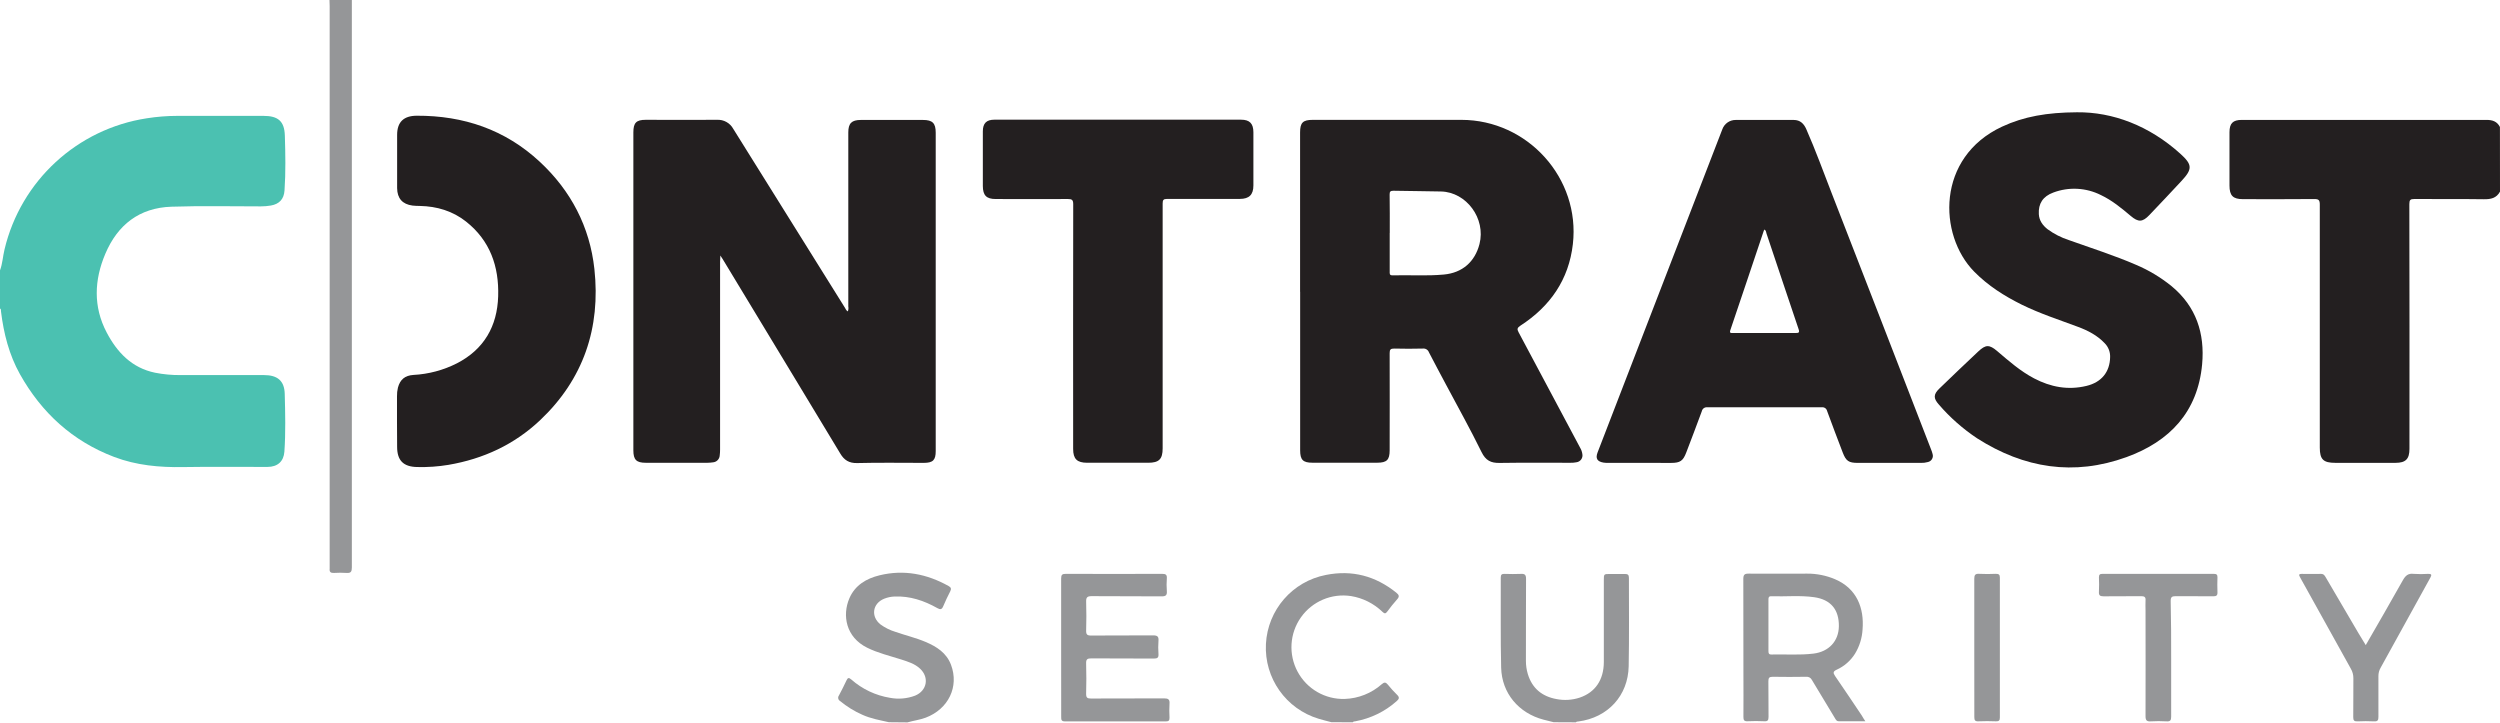
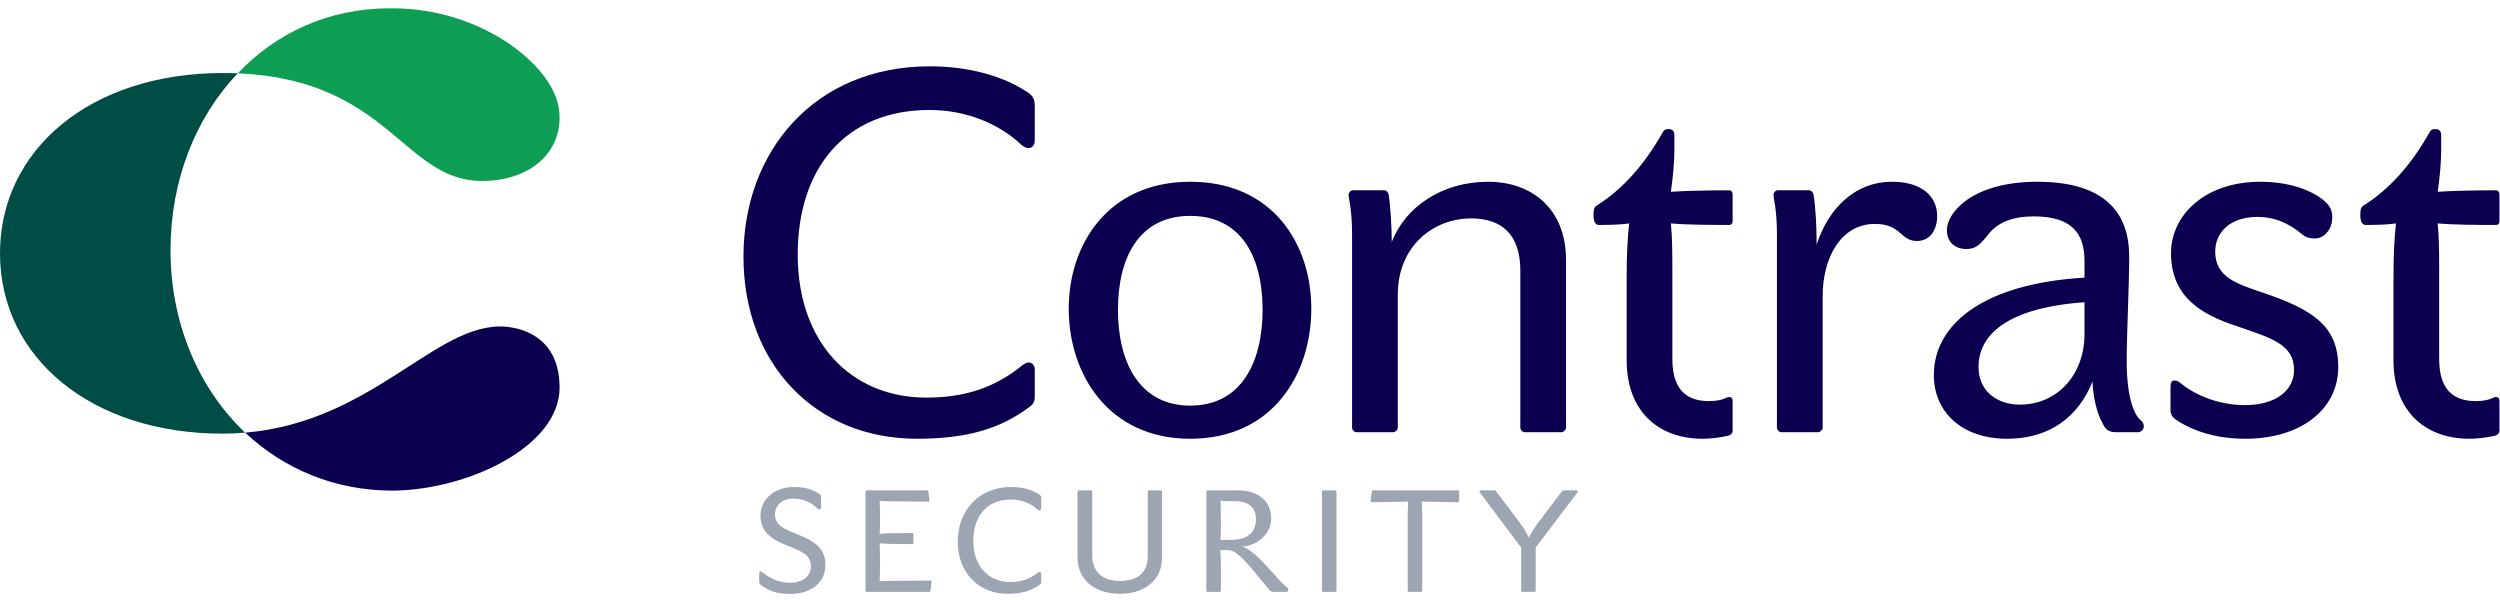
- <svg xmlns="http://www.w3.org/2000/svg" viewBox="0 0 1148 331.64">
-   <g id="Layer_2" data-name="Layer 2">
-     <g id="Layer_4" data-name="Layer 4">
-       <path d="M1148,88c-1.64,3-4.2,3.54-7.42,3.49-10.63-.17-21.26,0-31.88-.11-1.87,0-2.33.42-2.33,2.31q.11,56.22.05,112.43c0,4.69-1.74,6.41-6.4,6.42h-27.63c-5.53,0-7.14-1.58-7.14-7q0-55.8,0-111.58c0-2-.45-2.58-2.52-2.56-10.91.12-21.82.05-32.73.05-4.62,0-6.22-1.6-6.22-6.28q0-12.23,0-24.44c0-4.09,1.56-5.66,5.64-5.67h58.44c18,0,36,0,54,0,2.75,0,4.83.75,6.11,3.25Z" style="fill:#231f20" />
-       <path d="M389.33,143a4.18,4.18,0,0,0,.21-2.28q0-40,0-79.92c0-4.19,1.55-5.71,5.78-5.72h28.49c4.41,0,5.87,1.47,5.87,5.86V207.13c0,4.16-1.25,5.41-5.47,5.42-10.2,0-20.41-.17-30.61.09-3.74.09-6-1.4-7.75-4.38q-9.84-16.38-19.77-32.72Q349,147.28,331.87,119c-.25-.4-.51-.78-1.09-1.67,0,1.26-.12,2-.12,2.72q0,43.14,0,86.3a20.88,20.88,0,0,1-.16,2.74,3.37,3.37,0,0,1-3.13,3.22,19.6,19.6,0,0,1-2.53.2q-14.15,0-28.27,0c-4.35,0-5.73-1.39-5.73-5.72v-146c0-4.4,1.34-5.77,5.64-5.77,10.92,0,21.83.07,32.74,0a8,8,0,0,1,7.51,4.18q25.54,41,51.19,82C388.3,141.78,388.52,142.58,389.33,143Z" style="fill:#231f20" />
-       <path d="M597,134V60.83c0-4.51,1.29-5.79,5.82-5.79h68.22c30.49,0,54.69,26.83,51.22,57.06-1.86,16.3-10.43,28.6-24.08,37.44-1.47,1-1.64,1.56-.83,3.07q14.19,26.49,28.25,53a7.69,7.69,0,0,1,1,2.79,3.19,3.19,0,0,1-2.72,3.88,12.58,12.58,0,0,1-2.74.23c-10.84,0-21.68-.1-32.52.07-4,.06-6.4-1.1-8.3-5-5.11-10.42-10.78-20.56-16.23-30.81-2.66-5-5.35-10-7.93-15a2.63,2.63,0,0,0-2.75-1.71c-4.39.11-8.78.12-13.17,0-1.66,0-2.12.41-2.11,2.1.07,14.87,0,29.75,0,44.63,0,4.38-1.3,5.68-5.71,5.69H602.72c-4.4,0-5.69-1.31-5.69-5.7V134Zm41.15-27v17.64c0,.92-.18,1.84,1.31,1.8,7.85-.21,15.71.36,23.56-.37,8.47-.78,14.25-5.82,16.36-14,3-11.72-6-23.86-17.64-24.14-7.29-.18-14.58-.18-21.86-.34-1.41,0-1.78.39-1.76,1.77C638.22,95.16,638.18,101,638.18,106.91Z" style="fill:#231f20" />
-       <path d="M752.76,212.55H738.52a12.45,12.45,0,0,1-2.12-.11c-3-.49-3.86-1.92-2.76-4.76q5.82-15.15,11.69-30.3,22.78-59,45.56-118a6.48,6.48,0,0,1,6.2-4.3c8.86,0,17.72,0,26.58,0,3,0,4.68,1.74,5.77,4.22,4.29,9.72,7.9,19.71,11.74,29.6Q864,147.54,886.69,206.23a14.59,14.59,0,0,1,.74,2.2,2.89,2.89,0,0,1-2.2,3.75,10.43,10.43,0,0,1-3.15.38H853.17c-4.26,0-5.49-.85-7-4.79-2.42-6.34-4.85-12.68-7.17-19.06a2.19,2.19,0,0,0-2.45-1.68q-26.27.06-52.51,0a2.3,2.3,0,0,0-2.57,1.81c-2.31,6.32-4.72,12.59-7.11,18.87-1.49,3.94-2.81,4.86-7,4.86Zm57.48-107.16a3.41,3.41,0,0,0-.29.51c-5.11,15.21-10.19,30.42-15.35,45.6-.53,1.54.2,1.43,1.22,1.42,9.56,0,19.11,0,28.66,0,1.5,0,2-.17,1.41-1.85-4.95-14.59-9.8-29.22-14.71-43.82C811,106.64,811,105.85,810.24,105.39Z" style="fill:#231f20" />
-       <path d="M953.75,51.56c16.39-.17,33.16,6.13,47.42,19,5.65,5.08,5.65,7.09.53,12.58C996.82,88.34,992,93.57,987,98.74c-3.15,3.31-5.06,3.39-8.57.42-4.28-3.62-8.58-7.16-13.7-9.59a27.26,27.26,0,0,0-21.84-1.16c-4.82,1.77-6.93,5.11-6.66,9.92.17,3,1.79,5.16,4,6.92a34.7,34.7,0,0,0,9.79,5c10.32,3.7,20.81,7,30.87,11.36a67.94,67.94,0,0,1,16.33,9.82c11.27,9.35,15.28,21.65,14,35.83-2,21.89-14.92,35.46-34.75,42.65-24.13,8.75-47,5.14-68.55-8.62a85.93,85.93,0,0,1-17.62-15.55c-2.54-2.84-2.49-4.65.25-7.31q8.85-8.56,17.83-17c3.48-3.27,5.11-3.29,8.8-.15,5.34,4.56,10.6,9.17,16.87,12.47,7.63,4,15.58,5.49,24,3.47,7-1.66,10.81-6.44,10.92-13.29a8.61,8.61,0,0,0-2.5-6.33c-3.4-3.59-7.66-5.8-12.2-7.49-8.68-3.24-17.51-6.1-25.86-10.2-8.05-4-15.5-8.71-21.86-15.17-16.58-16.86-17.4-52.49,12.77-66.57C929.39,53.48,940,51.64,953.75,51.56Z" style="fill:#231f20" />
-       <path d="M492.77,150.31c0-18.84,0-37.69.05-56.53,0-2-.59-2.4-2.46-2.39-11.05.09-22.1,0-33.15,0-4.23,0-5.88-1.66-5.89-6q0-12.54,0-25.08c0-3.68,1.64-5.35,5.3-5.35H569.89c3.94,0,5.66,1.77,5.67,5.75q0,12.23,0,24.44c0,4.28-1.95,6.19-6.24,6.19-11.13,0-22.25,0-33.37,0-1.71,0-2.06.5-2.06,2.12q.06,56.2,0,112.42c0,4.95-1.66,6.62-6.63,6.62h-28c-4.68,0-6.47-1.75-6.47-6.34Z" style="fill:#231f20" />
-       <path d="M408.18,331.64c-4.11-.94-8.29-1.64-12.17-3.41a43.73,43.73,0,0,1-10.26-6.33,1.72,1.72,0,0,1-.52-2.52c1.23-2.31,2.41-4.66,3.51-7,.61-1.33,1.15-1.21,2.17-.36a35.54,35.54,0,0,0,17.8,8.42,21.28,21.28,0,0,0,11.49-1c5.47-2.24,6.63-8.33,2.3-12.38-2.45-2.3-5.61-3.24-8.7-4.24-5.25-1.69-10.63-2.92-15.62-5.4-9.77-4.84-11.5-14.87-8.14-22.69,2.58-6,7.78-9.07,13.85-10.55,11.2-2.73,21.74-.64,31.71,4.93,1.08.6,1.35,1.24.77,2.39-1.16,2.27-2.27,4.56-3.25,6.91-.64,1.53-1.36,1.59-2.72.82-6.08-3.42-12.52-5.6-19.61-5.31a14.29,14.29,0,0,0-4.75,1c-5.41,2.16-6.28,8.2-1.7,11.84a22.89,22.89,0,0,0,6.82,3.38c4.6,1.62,9.39,2.72,13.89,4.64,5.07,2.16,9.58,5,11.65,10.49,3.8,10.06-1.19,20.36-11.67,24.3-2.72,1-5.59,1.35-8.35,2.15Z" style="fill:#959698" />
-       <path d="M713.46,331.64c-1.56-.39-3.12-.77-4.67-1.17-11.4-3-19.17-12.14-19.46-23.89-.33-13.8-.11-27.62-.18-41.43,0-1.38.57-1.65,1.78-1.62,2.48.06,5,.13,7.43,0,1.85-.11,2.41.42,2.4,2.34-.09,12.53,0,25.07-.06,37.61a21,21,0,0,0,.88,6.06c2,6.57,6.52,10.25,13.14,11.47a21.06,21.06,0,0,0,10.68-.66c7.14-2.41,11.05-8.16,11.08-16.32,0-12.53,0-25.07,0-37.6,0-2.85,0-2.86,2.85-2.86,2.27,0,4.53.06,6.8,0,1.34,0,1.87.34,1.87,1.78,0,13.53.15,27.06-.11,40.58s-9.55,23.59-23.08,25.37c-.42.05-.86,0-1.16.39Z" style="fill:#959698" />
-       <path d="M611.42,331.64c-2-.52-3.93-1-5.87-1.58A34.05,34.05,0,0,1,608.91,264c12.05-2.38,22.71.5,32.23,8.12,1.21,1,1.66,1.72.45,3.06-1.6,1.79-3.11,3.68-4.53,5.62-.81,1.1-1.29,1.05-2.26.13a27,27,0,0,0-14.38-7.21,23.76,23.76,0,1,0-2.9,47.23,27,27,0,0,0,17-6.78c1.16-1,1.82-.93,2.74.17a54.71,54.71,0,0,0,4.28,4.72c1.25,1.18.92,1.93-.19,2.9a39,39,0,0,1-19,9.26c-.41.08-.86,0-1.13.44Z" style="fill:#959698" />
-       <path d="M856.58,331.21c-4.41,0-8.3,0-12.19,0-1,0-1.3-.63-1.71-1.3-3.55-5.88-7.13-11.74-10.64-17.65a2.65,2.65,0,0,0-2.7-1.48q-7.65.13-15.3,0c-1.62,0-2,.49-2,2.06.09,5.45,0,10.91.07,16.36,0,1.6-.43,2.1-2,2-2.54-.13-5.1-.12-7.64,0-1.54.07-1.9-.52-1.89-2,.07-6.59,0-13.17,0-19.76,0-14.53,0-29-.05-43.57,0-2,.6-2.48,2.51-2.46,8.93.09,17.86,0,26.78,0a32.31,32.31,0,0,1,12.83,2.57c10.13,4.32,13.41,13.41,12.64,23a23.9,23.9,0,0,1-3.49,11.23,19.31,19.31,0,0,1-8.36,7.3c-1.73.79-1.76,1.48-.75,2.95,4.15,6,8.18,12.08,12.25,18.13C855.39,329.4,855.84,330.1,856.58,331.21Zm-44.51-44.13c0,4,0,7.93,0,11.89,0,1,.16,1.61,1.37,1.58,6.42-.16,12.87.36,19.28-.41,7.09-.86,11.6-5.74,11.69-12.55.1-7.68-3.75-12.27-11.31-13.35-6.55-.94-13.14-.22-19.71-.44-1.25-.05-1.33.66-1.32,1.61C812.08,279.3,812.07,283.19,812.07,287.08Z" style="fill:#959698" />
-       <path d="M487.28,297.31c0-10.56,0-21.11,0-31.67,0-1.71.5-2.14,2.16-2.13q22.11.09,44.21,0c1.63,0,2.29.38,2.16,2.11a36.54,36.54,0,0,0,0,5.73c.15,1.9-.39,2.52-2.41,2.5-10.7-.1-21.4,0-32.1-.1-2.09,0-2.61.62-2.54,2.63.15,4.38.12,8.78,0,13.17-.05,1.74.43,2.31,2.23,2.29,9.5-.08,19,0,28.48-.08,2,0,2.67.53,2.5,2.51a39.39,39.39,0,0,0,0,6c.12,1.67-.42,2.16-2.12,2.14-9.56-.08-19.13,0-28.69-.08-1.79,0-2.48.34-2.41,2.31.15,4.67.12,9.35,0,14,0,1.74.56,2.13,2.19,2.12,11.19-.06,22.38,0,33.58-.07,1.92,0,2.68.46,2.52,2.47a52.23,52.23,0,0,0,0,6.38c0,1.24-.3,1.74-1.65,1.73q-23.18-.06-46.34,0c-1.68,0-1.76-.77-1.75-2.06Q487.31,313.25,487.28,297.31Z" style="fill:#959698" />
-       <path d="M1086.35,296.24c5.85-10.18,11.51-19.9,17-29.72,1.2-2.14,2.44-3.35,5.06-3a48.14,48.14,0,0,0,6.58,0c1.36,0,1.85.24,1.06,1.67-7.64,13.81-15.23,27.65-22.88,41.46a7.47,7.47,0,0,0-1,3.82c0,6.23,0,12.47,0,18.7,0,1.51-.3,2.17-2,2.08a74.88,74.88,0,0,0-7.64,0c-1.5.06-1.93-.44-1.92-1.92.08-5.95,0-11.9.06-17.85a8.53,8.53,0,0,0-1.17-4.42q-11.37-20.4-22.69-40.84c-.24-.43-.46-.88-.71-1.3-.58-1-.38-1.4.8-1.39,3,0,6,.08,8.92,0,1.41,0,1.79,1,2.31,1.84q7.47,12.72,14.93,25.47C1084.13,292.52,1085.14,294.2,1086.35,296.24Z" style="fill:#959698" />
-       <path d="M997,302.57c0,8.85,0,17.71,0,26.56,0,1.69-.47,2.22-2.15,2.12a60,60,0,0,0-7.22,0c-1.87.12-2.4-.5-2.4-2.38.07-16.21,0-32.43,0-48.65,0-1.49-.1-3,0-4.46.15-1.65-.54-2-2.07-2-5.74.08-11.48,0-17.21.07-1.71,0-2.23-.49-2.12-2.16.13-2.18.08-4.39,0-6.58,0-1.22.45-1.58,1.62-1.57q25.61,0,51.21,0c1.19,0,1.63.41,1.6,1.6-.07,2.27-.11,4.54,0,6.8.07,1.53-.5,1.92-2,1.9-5.74-.07-11.48,0-17.21-.06-1.76,0-2.28.46-2.27,2.24C997,284.86,997,293.72,997,302.57Z" style="fill:#959698" />
-       <path d="M906.59,297.43c0-10.55,0-21.1,0-31.65,0-1.74.43-2.38,2.24-2.28,2.54.15,5.1.1,7.65,0,1.33,0,1.87.32,1.86,1.77q0,32.07,0,64.15c0,1.36-.37,1.87-1.8,1.81-2.68-.11-5.38-.12-8.07,0-1.55.07-1.87-.53-1.86-2C906.62,318.67,906.59,308.05,906.59,297.43Z" style="fill:#959698" />
-       <path d="M182.3,193.7c0-3.9,0-7.79,0-11.69a15.43,15.43,0,0,1,.43-4c1-3.75,3.23-5.59,7.12-5.84a49.84,49.84,0,0,0,20-5.35c12.46-6.43,18.48-17.06,18.91-30.75s-3.7-25.6-14.77-34.34c-6.15-4.85-13.36-7-21.17-7.16a31.93,31.93,0,0,1-3.39-.17c-4.65-.61-7-3.3-7.07-8q-.06-12.22,0-24.45c0-5.91,3-8.78,9-8.81,21.49-.08,40.59,6.37,56.47,21.11,14.35,13.32,23,29.89,25.12,49.3,2.92,27-5,50.6-25,69.47-11.79,11.12-26,17.7-42,20.44a75.39,75.39,0,0,1-14.39,1c-6.33-.12-9.2-3-9.2-9.27Z" style="fill:#231f20" />
-       <path d="M0,124.15c1.16-3.1,1.3-6.43,2.08-9.63A79.54,79.54,0,0,1,67.47,54.31a90.58,90.58,0,0,1,14-1.1H121c6.63,0,9.59,2.38,9.8,9,.26,8.41.43,16.85-.15,25.26-.27,4-2.42,6.23-6.26,6.91a27.88,27.88,0,0,1-4.65.39c-13.67,0-27.35-.31-41,.15C64,95.4,54,103.24,48.37,116.53c-5.1,12-5.62,24.26.59,36.1,4.8,9.15,11.54,16.3,22.23,18.52A57.76,57.76,0,0,0,83,172.24q19.14,0,38.26,0c6.11,0,9.34,2.58,9.49,8.63.23,8.84.46,17.71-.16,26.54-.32,4.49-3.13,7-7.78,7-12.89.05-25.79-.15-38.68.07-10.86.19-21.5-.78-31.71-4.65-19.14-7.27-33.33-20.3-43.26-38-5-8.94-7.47-18.74-8.71-28.87-.06-.46.12-1-.45-1.31Z" style="fill:#4bc1b1" />
-       <path d="M161.57,0q0,94.46,0,188.92,0,35.82,0,71.62c0,1.9-.42,2.72-2.45,2.55a44,44,0,0,0-5.74,0c-1.42.07-2.18-.35-2-1.9a12.18,12.18,0,0,0,0-1.48V2.76c0-.92-.06-1.84-.09-2.76Z" style="fill:#959698" />
+ <svg xmlns="http://www.w3.org/2000/svg" width="250px" height="60px" viewBox="0 0 250 60" version="1.1">
+   <g id="Page-1" stroke="none" stroke-width="1" fill="none" fill-rule="evenodd">
+     <g id="Home-V1" transform="translate(-69, -47)" fill-rule="nonzero">
+       <g id="Contrast_Logo_RGB" transform="translate(69, 47.83084)">
+         <path d="M92.979,5.801 C97.047,5.801 100.563,6.855 102.924,8.511 C103.375,8.863 103.476,9.214 103.476,9.816 L103.476,13.179 C103.476,13.681 103.225,13.982 102.823,13.982 C102.622,13.982 102.371,13.832 102.17,13.681 C99.86,11.472 96.495,10.167 92.979,10.167 C84.442,10.167 79.771,16.09 79.771,24.623 C79.771,33.457 85.145,38.928 92.628,38.928 C96.445,38.928 99.458,37.974 102.27,35.666 C102.522,35.515 102.672,35.415 102.873,35.415 C103.225,35.415 103.476,35.716 103.476,36.117 L103.476,38.778 C103.476,39.38 103.325,39.581 102.924,39.882 C100.011,42.04 96.746,43.044 91.674,43.044 C81.529,43.044 74.347,35.565 74.347,24.824 C74.347,14.333 81.428,5.801 92.979,5.801 Z M119.027,17.345 C127.314,17.345 131.131,23.619 131.131,30.044 C131.131,36.519 127.314,43.044 119.027,43.044 C110.79,43.044 106.873,36.519 106.873,30.044 C106.873,23.619 110.79,17.345 119.027,17.345 Z M166.834,12.075 C167.236,12.075 167.436,12.276 167.436,12.677 L167.436,14.183 C167.436,15.438 167.286,17.044 167.085,18.349 C168.441,18.249 171.052,18.198 172.911,18.198 C173.112,18.198 173.262,18.349 173.262,18.65 L173.262,21.26 C173.262,21.511 173.162,21.662 172.911,21.662 C171.153,21.662 168.843,21.662 167.085,21.511 C167.212,22.737 167.232,23.963 167.235,25.908 L167.236,35.063 C167.236,38.276 168.792,39.28 170.902,39.28 C171.555,39.28 172.208,39.179 172.659,38.928 C173.011,38.778 173.262,38.928 173.262,39.229 L173.262,42.241 C173.262,42.492 173.061,42.693 172.81,42.743 C171.906,42.944 171.002,43.044 170.249,43.044 C166.08,43.044 162.665,40.534 162.665,35.164 L162.665,27.083 C162.665,24.422 162.766,22.916 162.916,21.511 C162.079,21.637 160.998,21.658 160.254,21.661 L159.853,21.662 L159.853,21.662 C159.552,21.662 159.351,21.31 159.351,20.708 C159.351,20.156 159.401,19.855 159.702,19.704 C162.264,18.098 164.473,15.588 166.231,12.476 C166.382,12.175 166.533,12.075 166.834,12.075 Z M203.729,17.345 C210.609,17.345 212.919,20.557 212.919,24.824 C212.919,27.835 212.668,32.503 212.668,35.264 C212.668,38.778 213.371,40.685 214.125,41.237 C214.326,41.438 214.376,41.588 214.376,41.839 C214.376,42.141 214.075,42.391 213.824,42.391 L211.614,42.391 C210.86,42.391 210.509,42.09 210.258,41.488 C209.705,40.534 209.304,38.928 209.253,37.322 C207.847,40.835 204.984,43.044 200.715,43.044 C196.145,43.044 193.383,40.334 193.383,36.669 C193.383,31.65 198.255,27.534 208.45,26.932 L208.45,25.276 C208.45,22.515 207.194,20.808 203.377,20.808 C201.268,20.808 199.811,21.411 198.907,22.515 C198.204,23.368 197.752,24.071 196.647,24.071 C195.542,24.071 194.689,23.418 194.689,22.164 C194.689,20.457 197.2,17.345 203.729,17.345 Z M226.041,17.345 C228.954,17.345 231.164,18.198 232.369,19.202 C233.022,19.754 233.223,20.206 233.223,20.909 C233.223,22.164 232.369,23.017 231.515,23.017 C230.912,23.017 230.561,22.916 230.109,22.515 C228.753,21.411 227.347,20.859 225.79,20.859 C222.877,20.859 221.521,22.515 221.521,24.322 C221.521,26.882 223.63,27.534 226.292,28.438 C231.164,30.094 233.825,31.7 233.825,35.866 C233.825,40.133 230.059,43.044 224.534,43.044 C221.37,43.044 219.01,42.141 217.453,41.036 C217.152,40.785 217.051,40.484 217.051,40.183 L217.051,37.874 C217.051,37.473 217.152,37.222 217.403,37.222 C217.704,37.222 217.905,37.322 218.106,37.523 C219.663,38.778 222.023,39.681 224.484,39.681 C227.698,39.681 229.406,38.125 229.406,36.168 C229.406,33.557 227.045,32.955 223.58,31.75 C220.265,30.646 217.101,28.94 217.101,24.473 C217.101,20.708 220.466,17.345 226.041,17.345 Z M243.515,12.075 C243.917,12.075 244.118,12.276 244.118,12.677 L244.118,14.183 C244.118,15.438 243.967,17.044 243.767,18.349 C245.123,18.249 247.734,18.198 249.592,18.198 C249.793,18.198 249.944,18.349 249.944,18.65 L249.944,21.26 C249.944,21.511 249.843,21.662 249.592,21.662 C247.835,21.662 245.524,21.662 243.767,21.511 C243.901,22.814 243.915,24.116 243.917,26.281 L243.917,35.063 C243.917,38.276 245.474,39.28 247.583,39.28 C248.236,39.28 248.889,39.179 249.341,38.928 C249.693,38.778 249.944,38.928 249.944,39.229 L249.944,42.241 C249.944,42.492 249.743,42.693 249.492,42.743 C248.588,42.944 247.684,43.044 246.93,43.044 C242.762,43.044 239.347,40.534 239.347,35.164 L239.347,27.083 C239.347,24.422 239.447,22.916 239.598,21.511 C238.761,21.637 237.68,21.658 236.936,21.661 L236.535,21.662 L236.535,21.662 C236.233,21.662 236.032,21.31 236.032,20.708 C236.032,20.156 236.082,19.855 236.384,19.704 C238.945,18.098 241.155,15.588 242.913,12.476 C243.063,12.175 243.214,12.075 243.515,12.075 Z M148.819,17.345 C153.138,17.345 156.603,20.005 156.603,25.175 L156.603,41.94 C156.603,42.141 156.352,42.391 156.151,42.391 L152.485,42.391 C152.234,42.391 152.033,42.141 152.033,41.94 L152.033,26.229 C152.033,22.565 150.125,21.009 147.111,21.009 C143.345,21.009 139.779,23.77 139.779,28.639 L139.779,41.94 C139.779,42.141 139.528,42.391 139.327,42.391 L135.661,42.391 C135.409,42.391 135.208,42.141 135.208,41.94 L135.208,22.666 C135.208,20.056 134.857,19.001 134.857,18.65 C134.857,18.449 135.058,18.198 135.259,18.198 L138.423,18.198 C138.674,18.198 138.825,18.449 138.875,18.65 C139.026,19.704 139.176,21.762 139.176,23.368 C140.532,19.855 144.198,17.345 148.819,17.345 Z M189.196,17.345 C192.36,17.345 193.716,18.951 193.716,20.758 C193.716,22.214 192.963,23.268 191.707,23.268 C190,23.268 190.15,21.561 187.488,21.561 C184.073,21.561 182.265,24.974 182.265,28.789 L182.265,41.94 C182.265,42.141 182.014,42.391 181.813,42.391 L178.147,42.391 C177.896,42.391 177.695,42.141 177.695,41.94 L177.695,22.666 C177.695,20.056 177.344,19.001 177.344,18.65 C177.344,18.449 177.544,18.198 177.745,18.198 L180.91,18.198 C181.161,18.198 181.311,18.449 181.361,18.65 C181.562,19.955 181.663,21.812 181.663,23.619 C182.868,19.955 185.53,17.345 189.196,17.345 Z M119.027,20.758 C113.904,20.758 111.795,24.924 111.795,30.144 C111.795,35.415 113.955,39.731 119.027,39.731 C124.15,39.731 126.259,35.365 126.259,30.144 C126.259,24.824 124.1,20.758 119.027,20.758 Z M208.45,29.391 C200.715,29.944 197.853,32.654 197.853,35.866 C197.853,38.326 199.761,39.631 201.971,39.631 C205.838,39.631 208.45,36.519 208.45,32.604 L208.45,29.391 Z" id="Contrast" fill="#0A004F" />
+         <path d="M79.43,47.869 C80.438,47.869 81.258,48.099 81.964,48.574 C82.093,48.674 82.108,48.761 82.108,48.933 L82.108,49.912 C82.108,50.041 82.036,50.113 81.935,50.113 C81.863,50.113 81.806,50.085 81.748,50.027 C81.057,49.351 80.25,49.034 79.329,49.034 C78.148,49.034 77.501,49.754 77.501,50.617 C77.501,51.725 78.523,52.114 79.675,52.574 C81.59,53.294 82.54,54.099 82.54,55.653 C82.54,57.481 81.042,58.56 79.056,58.56 C77.659,58.56 76.953,58.287 76.061,57.654 C75.974,57.567 75.917,57.481 75.917,57.323 L75.917,56.531 C75.917,56.387 75.974,56.301 76.061,56.301 C76.133,56.301 76.19,56.344 76.248,56.402 C77.083,57.078 77.99,57.438 78.998,57.438 C80.294,57.438 81.086,56.761 81.086,55.812 C81.086,54.617 80.164,54.315 78.624,53.682 C77.256,53.15 76.046,52.387 76.046,50.747 C76.046,49.279 77.227,47.869 79.43,47.869 Z M101.115,47.869 C102.282,47.869 103.29,48.171 103.966,48.646 C104.096,48.746 104.125,48.847 104.125,49.02 L104.125,49.984 C104.125,50.128 104.053,50.214 103.938,50.214 C103.88,50.214 103.808,50.171 103.75,50.128 C103.088,49.495 102.123,49.121 101.115,49.121 C98.668,49.121 97.329,50.819 97.329,53.265 C97.329,55.797 98.869,57.366 101.015,57.366 C102.109,57.366 102.973,57.092 103.779,56.431 C103.851,56.387 103.894,56.359 103.952,56.359 C104.053,56.359 104.125,56.445 104.125,56.56 L104.125,57.323 C104.125,57.495 104.081,57.553 103.966,57.639 C103.131,58.258 102.195,58.546 100.741,58.546 C97.833,58.546 95.774,56.402 95.774,53.322 C95.774,50.315 97.804,47.869 101.115,47.869 Z M109.092,48.2 C109.149,48.2 109.221,48.272 109.221,48.343 L109.221,54.704 C109.221,56.33 110.243,57.265 111.985,57.265 C113.757,57.265 114.779,56.445 114.779,54.776 L114.779,48.343 C114.779,48.272 114.836,48.2 114.908,48.2 L116.075,48.2 C116.132,48.2 116.204,48.272 116.204,48.343 L116.204,54.963 C116.204,57.15 114.505,58.546 111.985,58.546 C109.466,58.546 107.753,57.136 107.753,54.92 L107.753,48.343 C107.753,48.272 107.81,48.2 107.882,48.2 L109.092,48.2 Z M92.728,48.2 C92.8,48.2 92.828,48.243 92.843,48.329 L92.944,49.221 C92.944,49.293 92.915,49.336 92.843,49.336 C91.979,49.336 90.539,49.308 89.704,49.308 C88.955,49.308 88.451,49.293 87.962,49.264 C87.991,49.826 88.005,50.401 88.005,50.89 C88.005,51.423 87.991,51.984 87.962,52.545 C88.408,52.502 88.912,52.488 89.632,52.488 C90.366,52.488 90.899,52.473 91.244,52.473 C91.302,52.473 91.345,52.517 91.345,52.603 L91.345,53.466 C91.345,53.538 91.317,53.581 91.244,53.581 C90.885,53.581 90.338,53.567 89.603,53.567 C88.984,53.567 88.437,53.538 87.962,53.495 C87.991,54.128 88.005,54.733 88.005,55.322 C88.005,55.97 87.991,56.646 87.962,57.294 C88.515,57.259 88.992,57.252 89.731,57.251 L90.266,57.251 L90.266,57.251 C91.187,57.251 92.195,57.222 93.059,57.222 C93.116,57.222 93.16,57.265 93.16,57.351 L93.044,58.244 C93.03,58.316 93.016,58.359 92.944,58.359 L86.68,58.359 C86.608,58.359 86.551,58.287 86.551,58.229 L86.551,48.343 C86.551,48.272 86.608,48.2 86.68,48.2 L92.728,48.2 Z M123.705,48.2 C126.066,48.2 127.118,49.466 127.118,51.034 C127.118,52.603 125.706,53.725 124.223,53.84 C124.958,53.999 126.023,55.035 127.06,56.215 C127.866,57.107 128.442,57.769 128.744,57.927 C128.816,57.956 128.831,58.028 128.831,58.129 C128.831,58.272 128.759,58.359 128.644,58.359 L127.319,58.359 C127.132,58.359 126.988,58.272 126.671,57.841 C125.39,56.359 123.878,54.186 122.856,54.186 C122.697,54.186 122.294,54.171 122.035,54.157 C122.078,54.776 122.092,55.423 122.092,56.1 L122.092,58.229 C122.092,58.287 122.02,58.359 121.963,58.359 L120.768,58.359 C120.696,58.359 120.638,58.287 120.638,58.229 L120.638,48.387 C120.638,48.286 120.71,48.2 120.768,48.2 L123.705,48.2 Z M133.52,48.2 C133.577,48.2 133.649,48.272 133.649,48.343 L133.649,58.229 C133.649,58.287 133.577,58.359 133.52,58.359 L132.325,58.359 C132.253,58.359 132.195,58.287 132.195,58.229 L132.195,48.343 C132.195,48.272 132.253,48.2 132.325,48.2 L133.52,48.2 Z M145.81,48.2 C145.882,48.2 145.911,48.243 145.911,48.315 L145.911,49.293 C145.911,49.351 145.882,49.394 145.81,49.394 C145.277,49.394 144.644,49.365 144.111,49.365 C143.477,49.365 142.815,49.351 142.181,49.322 C142.21,49.854 142.225,50.387 142.225,50.919 L142.225,58.229 C142.225,58.287 142.153,58.359 142.095,58.359 L140.9,58.359 C140.828,58.359 140.771,58.287 140.771,58.229 L140.771,50.89 C140.771,50.358 140.785,49.826 140.814,49.322 C140.238,49.351 139.647,49.365 139.071,49.365 C138.409,49.365 137.819,49.394 137.157,49.394 C137.085,49.394 137.041,49.351 137.056,49.279 L137.185,48.329 C137.2,48.243 137.228,48.2 137.286,48.2 L145.81,48.2 Z M149.409,48.2 C149.538,48.2 149.61,48.272 149.654,48.358 L152.015,51.48 C152.346,51.955 152.648,52.416 152.879,52.934 C153.167,52.387 153.455,51.926 153.771,51.495 L156.147,48.358 C156.234,48.228 156.334,48.2 156.45,48.2 L157.659,48.2 C157.818,48.2 157.818,48.315 157.731,48.43 L153.57,53.927 L153.57,58.229 C153.57,58.287 153.498,58.359 153.44,58.359 L152.245,58.359 C152.173,58.359 152.116,58.287 152.116,58.229 L152.116,53.927 L147.998,48.43 C147.912,48.315 147.912,48.2 148.07,48.2 L149.409,48.2 Z M122.049,49.25 C122.078,49.782 122.092,50.862 122.092,51.437 C122.092,52.027 122.078,52.617 122.049,53.193 C122.308,53.178 122.712,53.15 123.115,53.15 C124.828,53.15 125.591,52.358 125.591,51.078 C125.591,49.984 124.929,49.293 123.532,49.293 C123.014,49.293 122.539,49.279 122.049,49.25 Z" id="Security" fill="#9DA5B3" />
+         <g id="Symbol">
+           <path d="M17.052,24.183 C17.052,31.525 19.876,38.044 24.519,42.436 C23.785,42.503 23.03,42.535 22.251,42.535 C9.113,42.535 2.38901777e-14,34.922 2.38901777e-14,24.504 C2.38901777e-14,14.087 9.113,6.472 22.251,6.472 C22.773,6.472 23.281,6.482 23.772,6.502 C19.556,10.918 17.052,17.211 17.052,24.183 Z" id="Path" fill="#004D45" />
+           <path d="M55.879,9.965 C56.5,13.969 53.42,17.265 48.189,17.265 C40.327,17.265 38.931,7.139 23.772,6.502 C27.606,2.47 32.863,2.98874959e-15 38.944,2.98874959e-15 C39.064,2.98874959e-15 39.182,2.98874959e-15 39.301,0.002 C48.047,0.002 55.198,5.594 55.879,9.965 Z" id="Path" fill="#0E9E53" />
+           <path d="M51.331,31.946 C53.359,32.341 55.958,33.727 55.958,37.941 C55.958,43.793 46.854,48.159 39.284,48.232 C39.284,48.232 39.265,48.232 39.248,48.232 C39.235,48.232 39.228,48.232 39.222,48.232 C39.215,48.232 39.213,48.232 39.213,48.232 C33.449,48.224 28.364,46.05 24.519,42.436 C37.859,41.306 44.108,30.532 51.331,31.946 Z" id="Path" fill="#0A004F" />
+         </g>
+       </g>
    </g>
  </g>
</svg>
